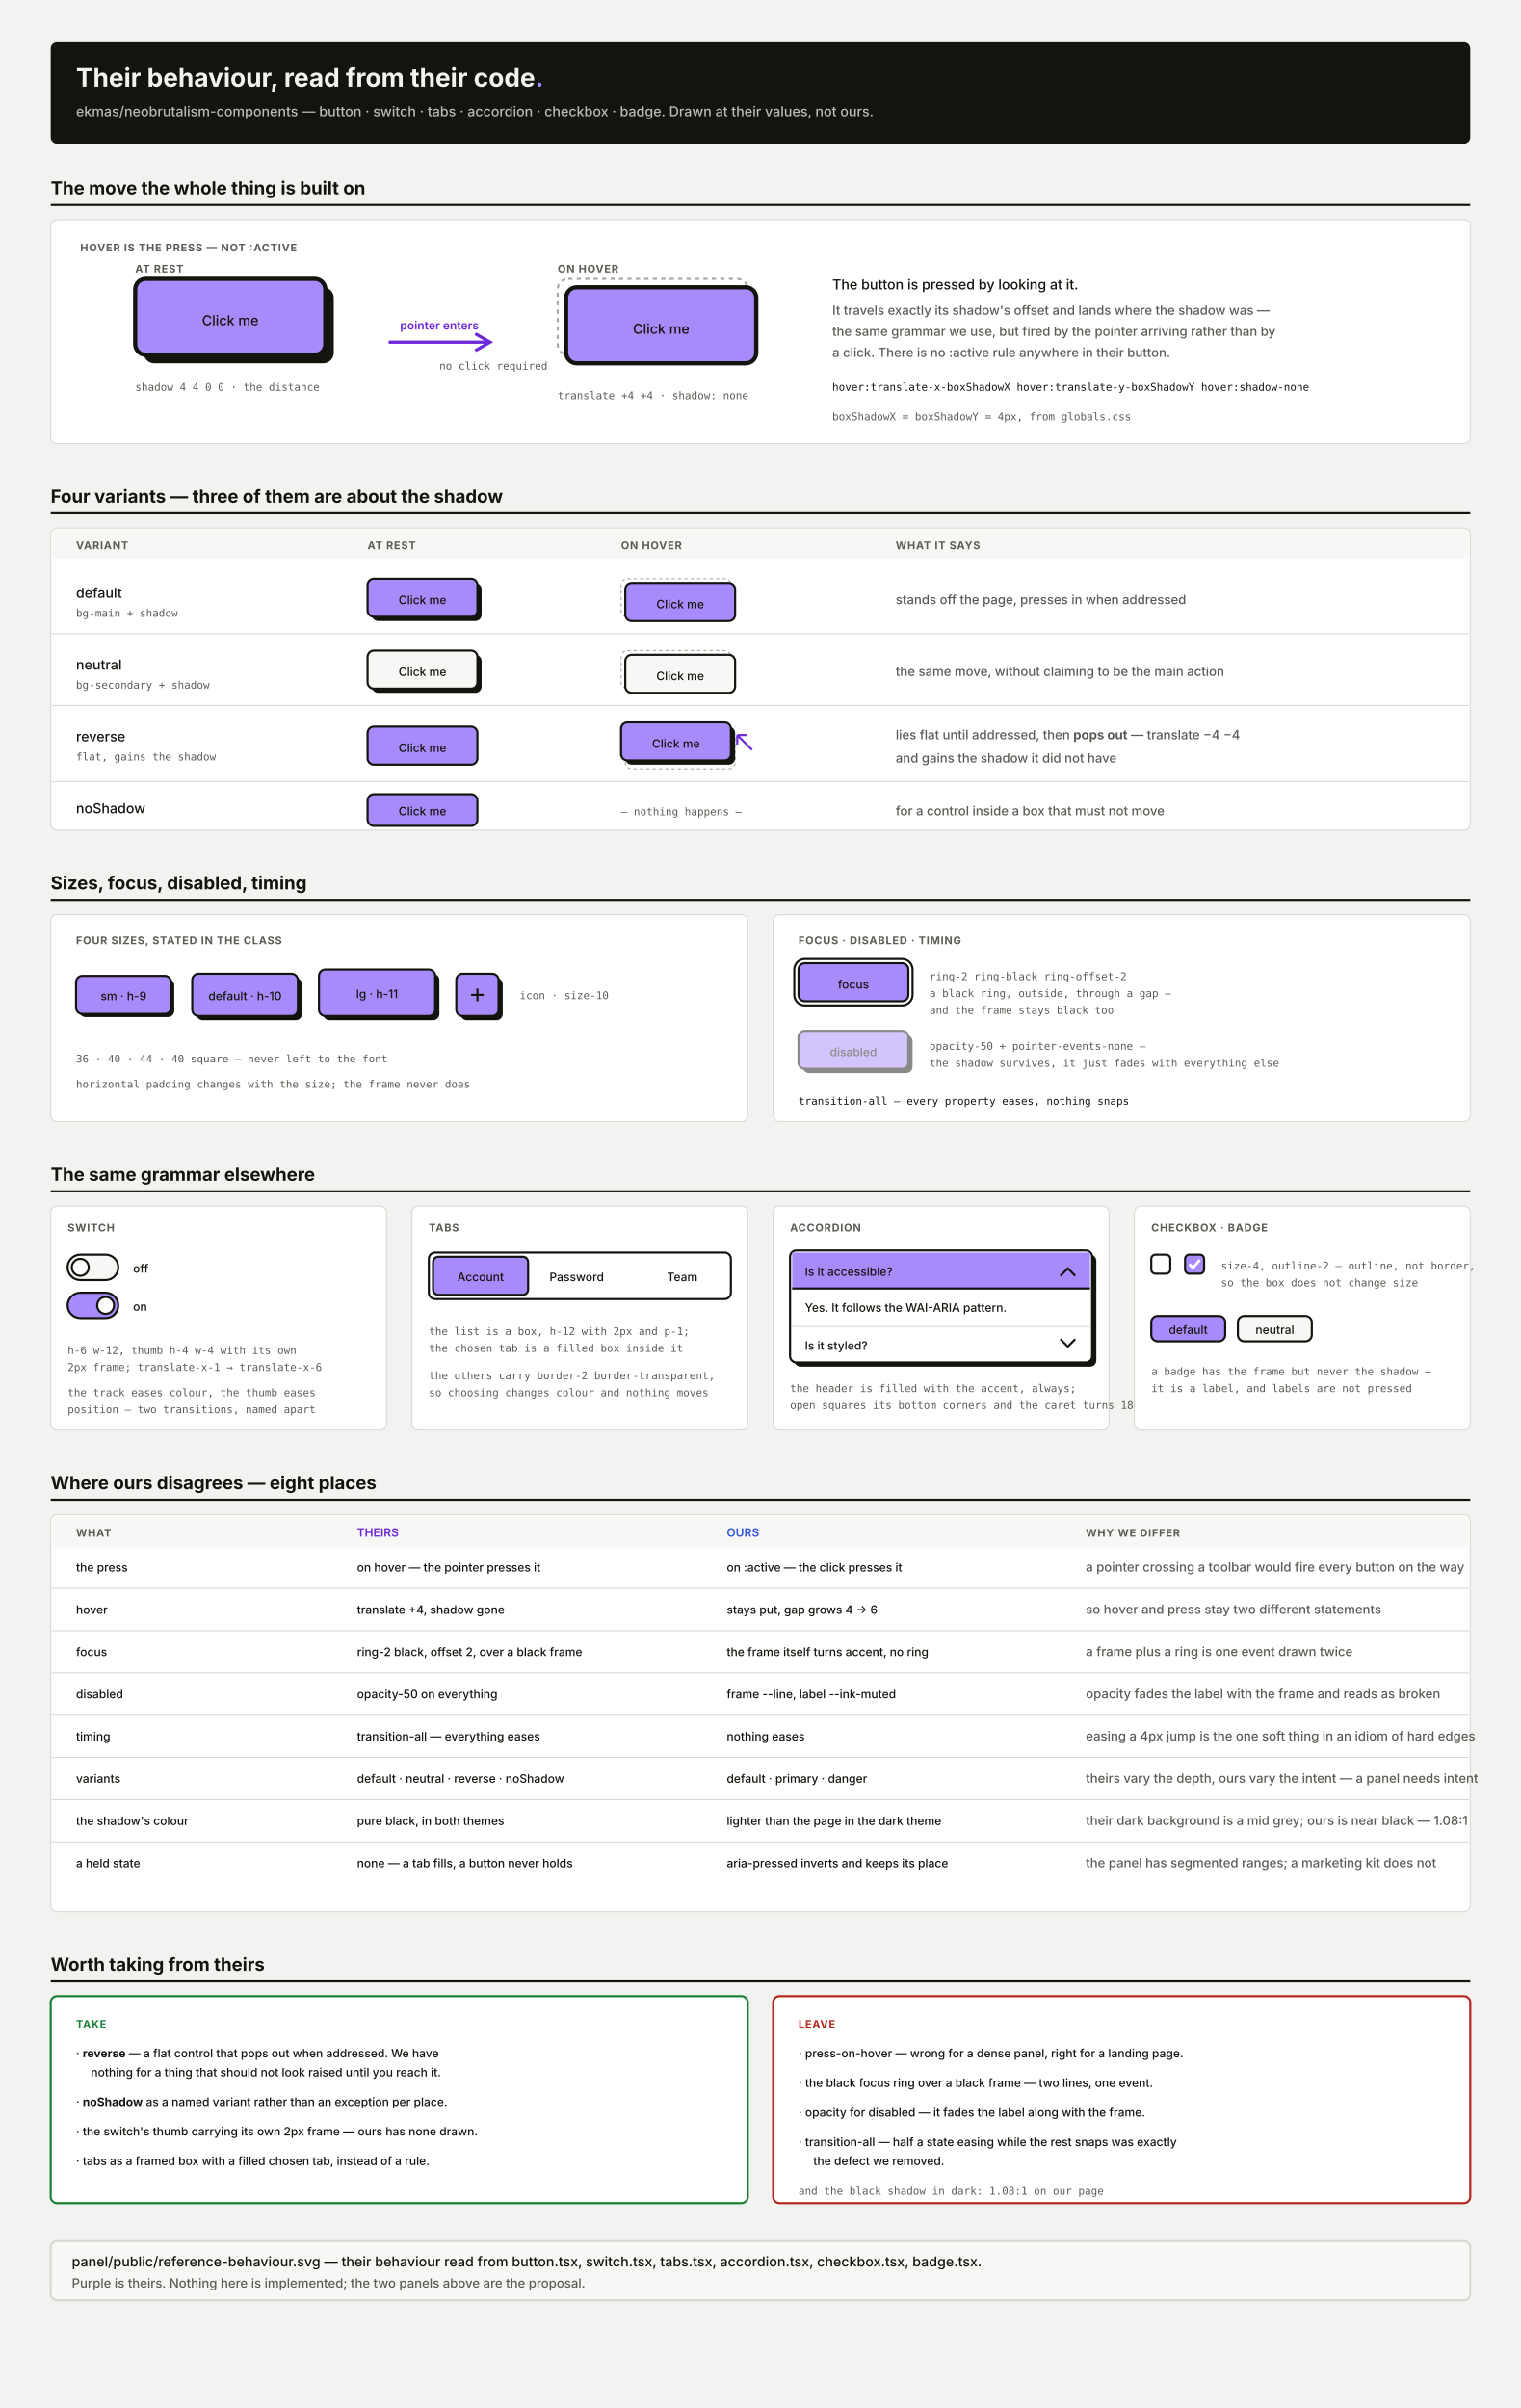
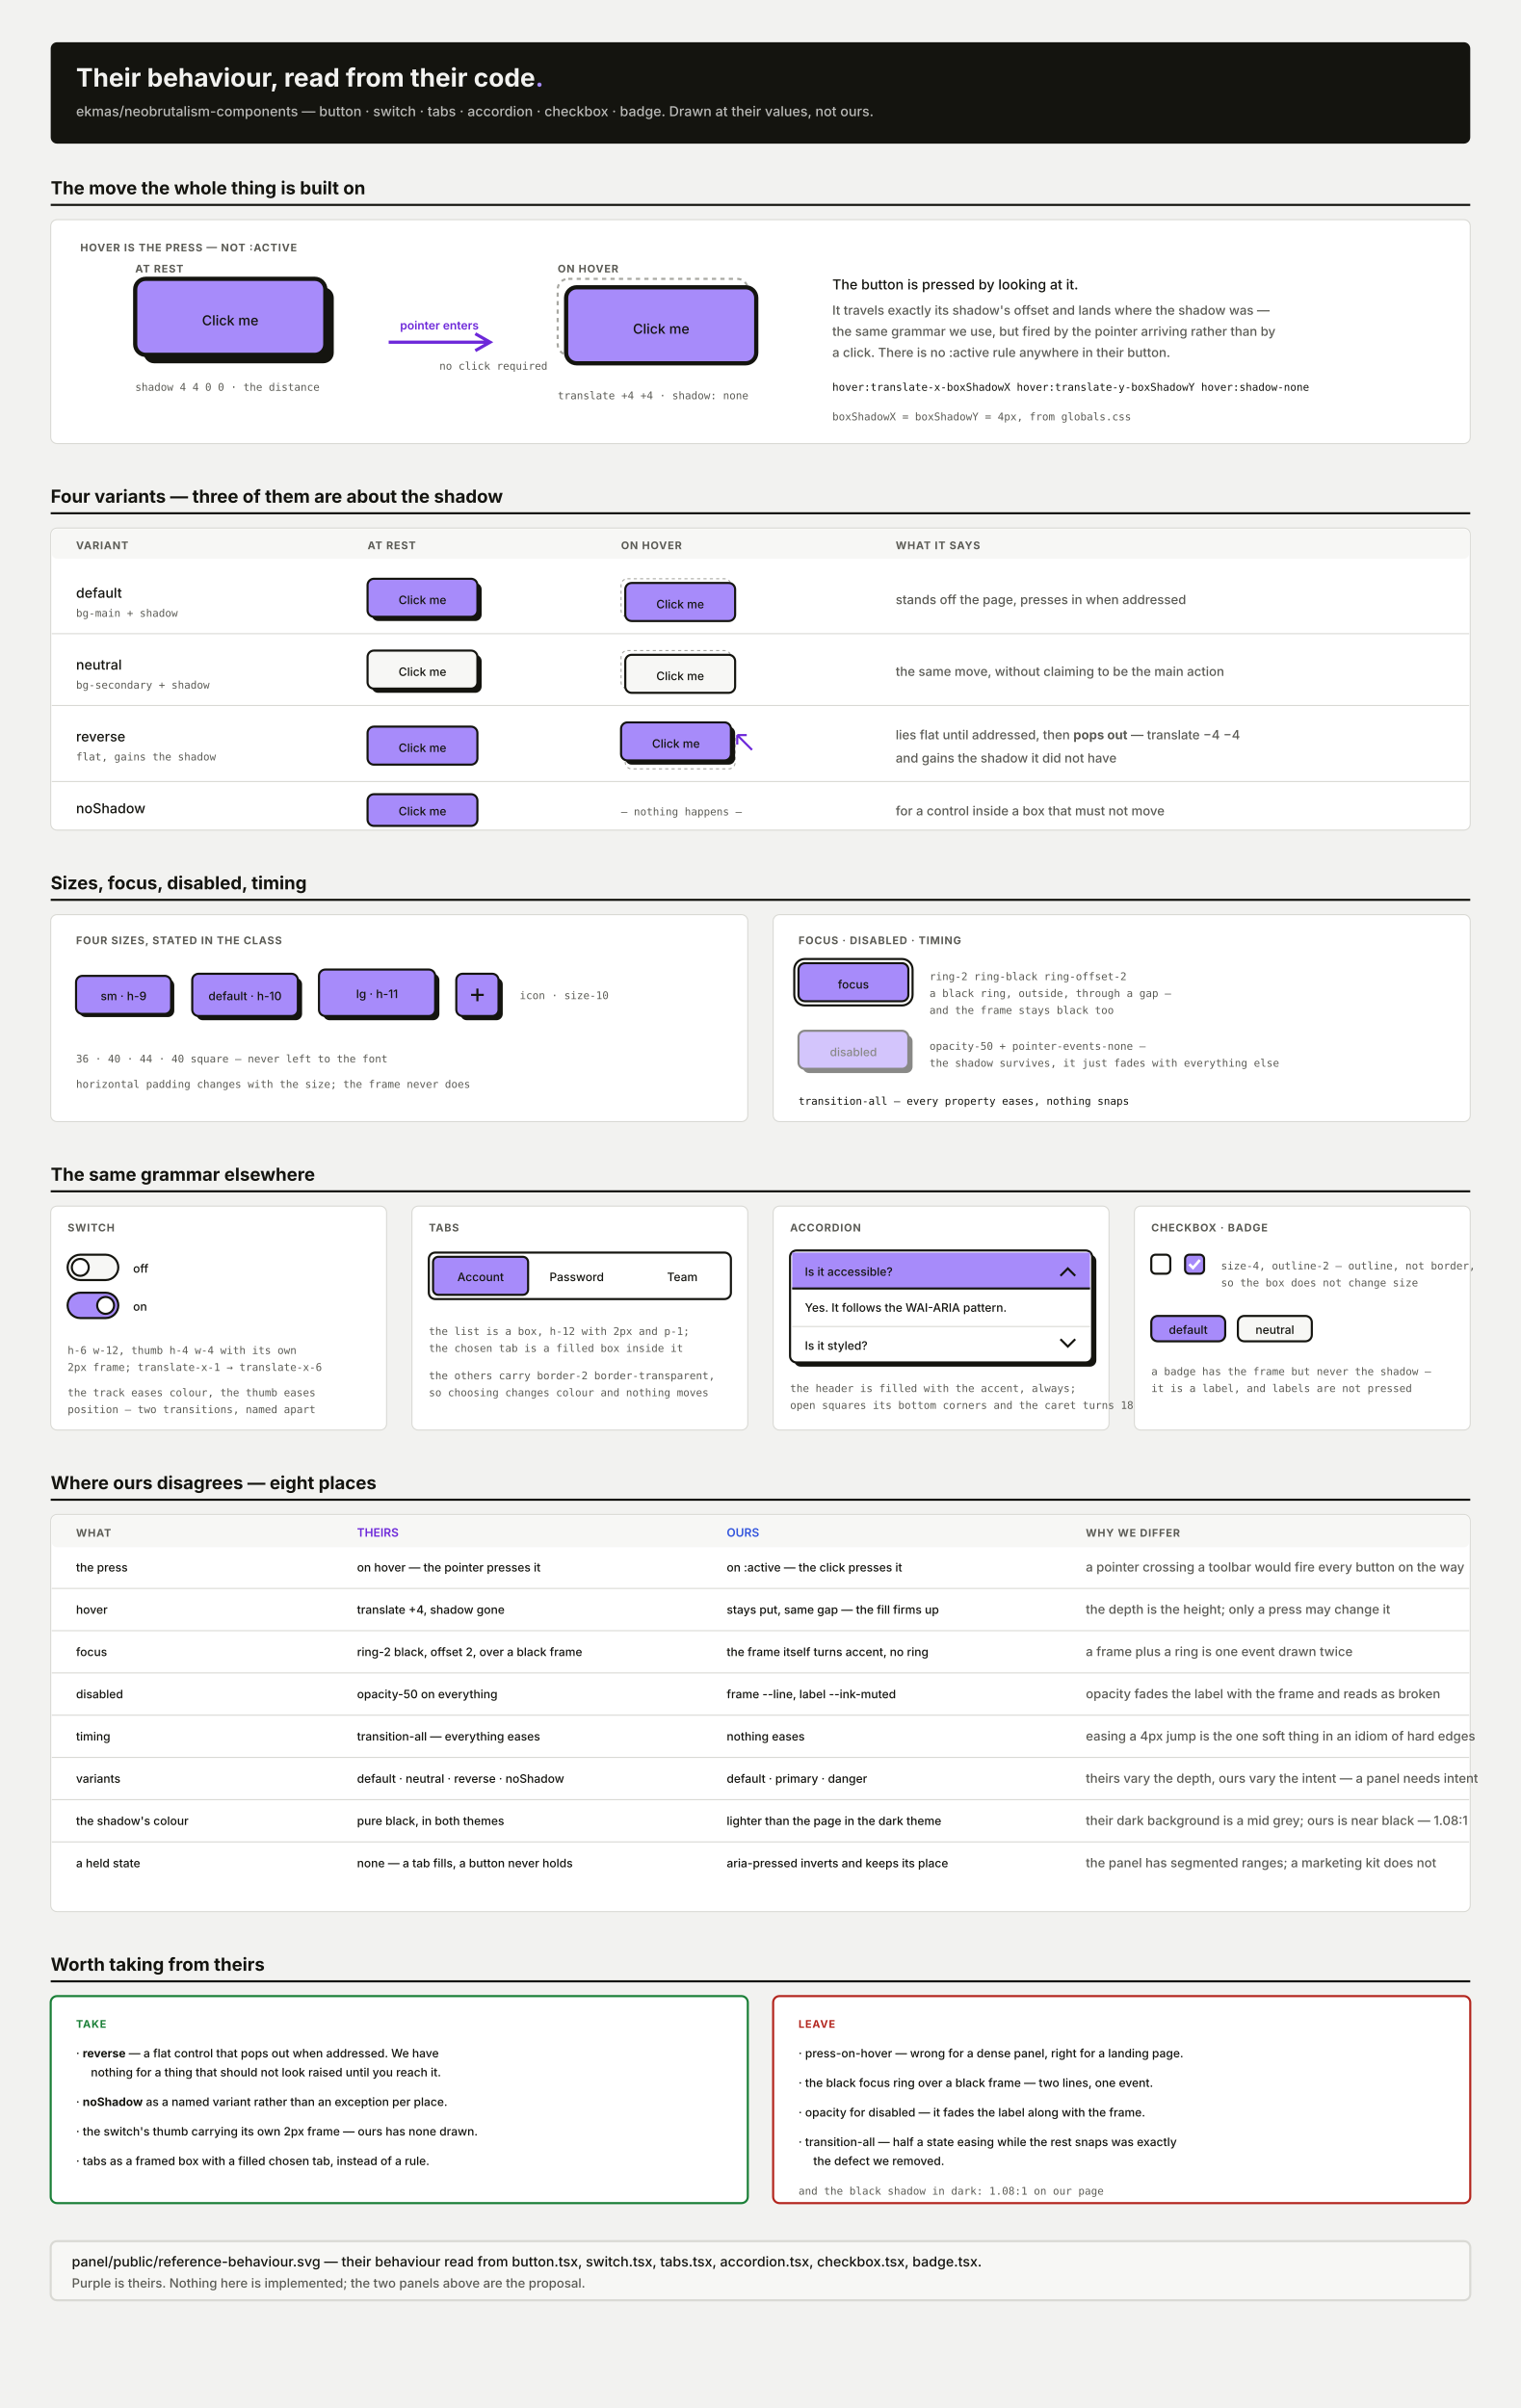
<svg xmlns="http://www.w3.org/2000/svg" width="1440" height="2280" viewBox="0 0 1440 2280" font-family="Inter, system-ui, sans-serif">
  <style>
    @font-face { font-family: "Inter"; font-weight: 400 700;
      src: url(/fonts/UcC73FwrK3iLTeHuS_nVMrMxCp50SjIa1ZL7.woff2) format("woff2"); }
    @font-face { font-family: "Unbounded"; font-weight: 700;
      src: url(/fonts/Yq6W-LOTXCb04q32xlpwu8Zf.woff2) format("woff2"); }
    .display { font-family: "Unbounded", "Inter", sans-serif; font-weight: 700; fill: #14140f; }
    .body  { font-size: 13px; font-weight: 500; fill: #14140f; }
    .small { font-size: 11px; font-weight: 500; fill: #14140f; }
    .muted { font-size: 12px; font-weight: 500; fill: #5b5b55; }
    .micro { font-size: 10px; font-weight: 700; fill: #5b5b55; letter-spacing: 0.7px; }
    .mono  { font-family: ui-monospace, Menlo, monospace; font-size: 10px; fill: #5b5b55; }
    .monoink { font-family: ui-monospace, Menlo, monospace; font-size: 10px; fill: #14140f; }
    .theirs { font-size: 11px; font-weight: 600; fill: #6d28d9; }
    .ours   { font-size: 11px; font-weight: 600; fill: #3355dd; }
  </style>
  <rect width="1440" height="2280" fill="#f2f2f0" />
  <g transform="translate(48,40)">
    <rect x="0" y="0" width="1344" height="96" rx="6" fill="#14140f" />
    <text x="24" y="42" class="display" font-size="24" style="fill:#f2f2f0">Their behaviour, read from their code<tspan fill="#a78bfa">.</tspan>
    </text>
    <text x="24" y="70" class="body" style="fill:#f2f2f0;opacity:0.75">
      ekmas/neobrutalism-components — button · switch · tabs · accordion · checkbox · badge. Drawn at their values, not ours.
    </text>
  </g>
  <g transform="translate(48,168)">
    <text x="0" y="16" class="display" font-size="17">The move the whole thing is built on</text>
    <line x1="0" y1="26" x2="1344" y2="26" stroke="#14140f" stroke-width="2" />
  </g>
  <g transform="translate(48,208)">
    <rect x="0" y="0" width="1344" height="212" rx="6" fill="#ffffff" stroke="#d9d9d4" stroke-width="1" />
    <text x="28" y="30" class="micro">HOVER IS THE PRESS — NOT :ACTIVE</text>
    <g transform="translate(80,56)">
      <text x="0" y="-6" class="micro">AT REST</text>
      <rect x="8" y="8" width="180" height="72" rx="10" fill="#14140f" />
      <rect x="0" y="0" width="180" height="72" rx="10" fill="#a78bfa" stroke="#14140f" stroke-width="4" />
      <text x="90" y="44" class="body" font-size="18" text-anchor="middle">Click me</text>
      <text x="0" y="106" class="mono">shadow 4 4 0 0 · the distance</text>
    </g>
    <g transform="translate(320,96)">
      <path d="M0 20 h96 m-14 -8 l14 8 l-14 8" fill="none" stroke="#6d28d9" stroke-width="3" />
      <text x="48" y="8" class="theirs" text-anchor="middle">pointer enters</text>
      <text x="48" y="46" class="mono">no click required</text>
    </g>
    <g transform="translate(480,56)">
      <text x="0" y="-6" class="micro">ON HOVER</text>
      <rect x="0" y="0" width="180" height="72" rx="10" fill="none" stroke="#a8a8a2" stroke-width="2" stroke-dasharray="4 4" />
      <g transform="translate(8,8)">
        <rect x="0" y="0" width="180" height="72" rx="10" fill="#a78bfa" stroke="#14140f" stroke-width="4" />
        <text x="90" y="44" class="body" font-size="18" text-anchor="middle">Click me</text>
      </g>
      <text x="0" y="114" class="mono">translate +4 +4 · shadow: none</text>
    </g>
    <g transform="translate(740,56)">
      <text x="0" y="10" class="body" font-weight="700">The button is pressed by looking at it.</text>
      <text x="0" y="34" class="muted">It travels exactly its shadow's offset and lands where the shadow was —</text>
      <text x="0" y="54" class="muted">the same grammar we use, but fired by the pointer arriving rather than by</text>
      <text x="0" y="74" class="muted">a click. There is no :active rule anywhere in their button.</text>
      <text x="0" y="106" class="monoink">hover:translate-x-boxShadowX  hover:translate-y-boxShadowY  hover:shadow-none</text>
      <text x="0" y="134" class="mono">boxShadowX = boxShadowY = 4px, from globals.css</text>
    </g>
  </g>
  <g transform="translate(48,460)">
    <text x="0" y="16" class="display" font-size="17">Four variants — three of them are about the shadow</text>
    <line x1="0" y1="26" x2="1344" y2="26" stroke="#14140f" stroke-width="2" />
  </g>
  <g transform="translate(48,500)">
    <rect x="0" y="0" width="1344" height="286" rx="6" fill="#ffffff" stroke="#d9d9d4" stroke-width="1" />
    <rect x="1" y="1" width="1342" height="28" rx="5" fill="#f7f7f5" />
    <text x="24" y="20" class="micro">VARIANT</text>
    <text x="300" y="20" class="micro">AT REST</text>
    <text x="540" y="20" class="micro">ON HOVER</text>
    <text x="800" y="20" class="micro">WHAT IT SAYS</text>
    <text x="24" y="66" class="body" font-weight="700">default</text>
    <text x="24" y="84" class="mono">bg-main + shadow</text>
    <g transform="translate(300,48)">
      <rect x="4" y="4" width="104" height="36" rx="6" fill="#14140f" />
      <rect x="0" y="0" width="104" height="36" rx="6" fill="#a78bfa" stroke="#14140f" stroke-width="2" />
      <text x="52" y="24" class="small" text-anchor="middle">Click me</text>
    </g>
    <g transform="translate(540,48)">
      <rect x="0" y="0" width="104" height="36" rx="6" fill="none" stroke="#a8a8a2" stroke-width="1" stroke-dasharray="3 3" />
      <g transform="translate(4,4)">
        <rect x="0" y="0" width="104" height="36" rx="6" fill="#a78bfa" stroke="#14140f" stroke-width="2" />
        <text x="52" y="24" class="small" text-anchor="middle">Click me</text>
      </g>
    </g>
    <text x="800" y="72" class="muted">stands off the page, presses in when addressed</text>
    <line x1="1" y1="100" x2="1343" y2="100" stroke="#d9d9d4" stroke-width="1" />
    <text x="24" y="134" class="body" font-weight="700">neutral</text>
    <text x="24" y="152" class="mono">bg-secondary + shadow</text>
    <g transform="translate(300,116)">
      <rect x="4" y="4" width="104" height="36" rx="6" fill="#14140f" />
      <rect x="0" y="0" width="104" height="36" rx="6" fill="#f7f7f5" stroke="#14140f" stroke-width="2" />
      <text x="52" y="24" class="small" text-anchor="middle">Click me</text>
    </g>
    <g transform="translate(540,116)">
      <rect x="0" y="0" width="104" height="36" rx="6" fill="none" stroke="#a8a8a2" stroke-width="1" stroke-dasharray="3 3" />
      <g transform="translate(4,4)">
        <rect x="0" y="0" width="104" height="36" rx="6" fill="#f7f7f5" stroke="#14140f" stroke-width="2" />
        <text x="52" y="24" class="small" text-anchor="middle">Click me</text>
      </g>
    </g>
    <text x="800" y="140" class="muted">the same move, without claiming to be the main action</text>
    <line x1="1" y1="168" x2="1343" y2="168" stroke="#d9d9d4" stroke-width="1" />
    <text x="24" y="202" class="body" font-weight="700">reverse</text>
    <text x="24" y="220" class="mono">flat, gains the shadow</text>
    <g transform="translate(300,188)">
      <rect x="0" y="0" width="104" height="36" rx="6" fill="#a78bfa" stroke="#14140f" stroke-width="2" />
      <text x="52" y="24" class="small" text-anchor="middle">Click me</text>
    </g>
    <g transform="translate(540,184)">
      <rect x="4" y="8" width="104" height="36" rx="6" fill="none" stroke="#a8a8a2" stroke-width="1" stroke-dasharray="3 3" />
      <rect x="4" y="4" width="104" height="36" rx="6" fill="#14140f" />
      <rect x="0" y="0" width="104" height="36" rx="6" fill="#a78bfa" stroke="#14140f" stroke-width="2" />
      <text x="52" y="24" class="small" text-anchor="middle">Click me</text>
      <path d="M124 26 l-14 -14 m0 0 l0 9 m0 -9 l9 0" fill="none" stroke="#6d28d9" stroke-width="2" />
    </g>
    <text x="800" y="200" class="muted">lies flat until addressed, then <tspan font-weight="700">pops out</tspan> — translate −4 −4</text>
    <text x="800" y="222" class="muted">and gains the shadow it did not have</text>
    <line x1="1" y1="240" x2="1343" y2="240" stroke="#d9d9d4" stroke-width="1" />
    <text x="24" y="270" class="body" font-weight="700">noShadow</text>
    <g transform="translate(300,252)">
      <rect x="0" y="0" width="104" height="30" rx="6" fill="#a78bfa" stroke="#14140f" stroke-width="2" />
      <text x="52" y="20" class="small" text-anchor="middle">Click me</text>
    </g>
    <text x="540" y="272" class="mono">— nothing happens —</text>
    <text x="800" y="272" class="muted">for a control inside a box that must not move</text>
  </g>
  <g transform="translate(48,826)">
    <text x="0" y="16" class="display" font-size="17">Sizes, focus, disabled, timing</text>
    <line x1="0" y1="26" x2="1344" y2="26" stroke="#14140f" stroke-width="2" />
  </g>
  <g transform="translate(48,866)">
    <rect x="0" y="0" width="660" height="196" rx="6" fill="#ffffff" stroke="#d9d9d4" stroke-width="1" />
    <text x="24" y="28" class="micro">FOUR SIZES, STATED IN THE CLASS</text>
    <g transform="translate(24,50)">
      <g transform="translate(0,8)">
        <rect x="3" y="3" width="90" height="36" rx="6" fill="#14140f" />
        <rect x="0" y="0" width="90" height="36" rx="6" fill="#a78bfa" stroke="#14140f" stroke-width="2" />
        <text x="45" y="23" class="small" text-anchor="middle">sm · h-9</text>
      </g>
      <g transform="translate(110,6)">
        <rect x="4" y="4" width="100" height="40" rx="6" fill="#14140f" />
        <rect x="0" y="0" width="100" height="40" rx="6" fill="#a78bfa" stroke="#14140f" stroke-width="2" />
        <text x="50" y="25" class="small" text-anchor="middle">default · h-10</text>
      </g>
      <g transform="translate(230,2)">
        <rect x="4" y="4" width="110" height="44" rx="6" fill="#14140f" />
        <rect x="0" y="0" width="110" height="44" rx="6" fill="#a78bfa" stroke="#14140f" stroke-width="2" />
        <text x="55" y="27" class="small" text-anchor="middle">lg · h-11</text>
      </g>
      <g transform="translate(360,6)">
        <rect x="4" y="4" width="40" height="40" rx="6" fill="#14140f" />
        <rect x="0" y="0" width="40" height="40" rx="6" fill="#a78bfa" stroke="#14140f" stroke-width="2" />
        <path d="M14 20 h12 M20 14 v12" stroke="#14140f" stroke-width="2" />
      </g>
      <text x="420" y="30" class="mono">icon · size-10</text>
    </g>
    <text x="24" y="140" class="mono">36 · 40 · 44 · 40 square — never left to the font</text>
    <text x="24" y="164" class="mono">horizontal padding changes with the size; the frame never does</text>
  </g>
  <g transform="translate(732,866)">
    <rect x="0" y="0" width="660" height="196" rx="6" fill="#ffffff" stroke="#d9d9d4" stroke-width="1" />
    <text x="24" y="28" class="micro">FOCUS · DISABLED · TIMING</text>
    <g transform="translate(24,46)">
      <rect x="-4" y="-4" width="112" height="44" rx="10" fill="none" stroke="#14140f" stroke-width="2" />
      <rect x="0" y="0" width="104" height="36" rx="6" fill="#a78bfa" stroke="#14140f" stroke-width="2" />
      <text x="52" y="24" class="small" text-anchor="middle">focus</text>
      <text x="124" y="16" class="mono">ring-2 ring-black ring-offset-2</text>
      <text x="124" y="32" class="mono">a black ring, outside, through a gap —</text>
      <text x="124" y="48" class="mono">and the frame stays black too</text>
    </g>
    <g transform="translate(24,110)" opacity="0.5">
      <rect x="4" y="4" width="104" height="36" rx="6" fill="#14140f" />
      <rect x="0" y="0" width="104" height="36" rx="6" fill="#a78bfa" stroke="#14140f" stroke-width="2" />
      <text x="52" y="24" class="small" text-anchor="middle">disabled</text>
    </g>
    <text x="148" y="128" class="mono">opacity-50 + pointer-events-none —</text>
    <text x="148" y="144" class="mono">the shadow survives, it just fades with everything else</text>
    <text x="24" y="180" class="monoink">transition-all — every property eases, nothing snaps</text>
  </g>
  <g transform="translate(48,1102)">
    <text x="0" y="16" class="display" font-size="17">The same grammar elsewhere</text>
    <line x1="0" y1="26" x2="1344" y2="26" stroke="#14140f" stroke-width="2" />
  </g>
  <g transform="translate(48,1142)">
    <rect x="0" y="0" width="318" height="212" rx="6" fill="#ffffff" stroke="#d9d9d4" stroke-width="1" />
    <text x="16" y="24" class="micro">SWITCH</text>
    <g transform="translate(16,46)">
      <rect x="0" y="0" width="48" height="24" rx="12" fill="#f7f7f5" stroke="#14140f" stroke-width="2" />
      <circle cx="12" cy="12" r="8" fill="#ffffff" stroke="#14140f" stroke-width="2" />
      <text x="62" y="17" class="small">off</text>
      <g transform="translate(0,36)">
        <rect x="0" y="0" width="48" height="24" rx="12" fill="#a78bfa" stroke="#14140f" stroke-width="2" />
        <circle cx="36" cy="12" r="8" fill="#ffffff" stroke="#14140f" stroke-width="2" />
        <text x="62" y="17" class="small">on</text>
      </g>
    </g>
    <text x="16" y="140" class="mono">h-6 w-12, thumb h-4 w-4 with its own</text>
    <text x="16" y="156" class="mono">2px frame; translate-x-1 → translate-x-6</text>
    <text x="16" y="180" class="mono">the track eases colour, the thumb eases</text>
    <text x="16" y="196" class="mono">position — two transitions, named apart</text>
  </g>
  <g transform="translate(390,1142)">
    <rect x="0" y="0" width="318" height="212" rx="6" fill="#ffffff" stroke="#d9d9d4" stroke-width="1" />
    <text x="16" y="24" class="micro">TABS</text>
    <g transform="translate(16,44)">
      <rect x="0" y="0" width="286" height="44" rx="6" fill="#ffffff" stroke="#14140f" stroke-width="2" />
      <rect x="4" y="4" width="90" height="36" rx="5" fill="#a78bfa" stroke="#14140f" stroke-width="2" />
      <text x="49" y="27" class="small" text-anchor="middle">Account</text>
      <text x="140" y="27" class="small" text-anchor="middle">Password</text>
      <text x="240" y="27" class="small" text-anchor="middle">Team</text>
    </g>
    <text x="16" y="122" class="mono">the list is a box, h-12 with 2px and p-1;</text>
    <text x="16" y="138" class="mono">the chosen tab is a filled box inside it</text>
    <text x="16" y="164" class="mono">the others carry border-2 border-transparent,</text>
    <text x="16" y="180" class="mono">so choosing changes colour and nothing moves</text>
  </g>
  <g transform="translate(732,1142)">
    <rect x="0" y="0" width="318" height="212" rx="6" fill="#ffffff" stroke="#d9d9d4" stroke-width="1" />
    <text x="16" y="24" class="micro">ACCORDION</text>
    <g transform="translate(16,42)">
      <rect x="4" y="4" width="286" height="106" rx="6" fill="#14140f" />
      <rect x="0" y="0" width="286" height="106" rx="6" fill="#ffffff" stroke="#14140f" stroke-width="2" />
      <rect x="2" y="2" width="282" height="34" fill="#a78bfa" />
      <line x1="2" y1="36" x2="284" y2="36" stroke="#14140f" stroke-width="2" />
      <text x="14" y="24" class="small" font-weight="700">Is it accessible?</text>
      <path d="M256 16 l7 7 l7 -7" fill="none" stroke="#14140f" stroke-width="2" transform="rotate(180 263 20)" />
      <text x="14" y="58" class="small">Yes. It follows the WAI-ARIA pattern.</text>
      <line x1="2" y1="72" x2="284" y2="72" stroke="#d9d9d4" stroke-width="1" />
      <text x="14" y="94" class="small">Is it styled?</text>
      <path d="M256 84 l7 7 l7 -7" fill="none" stroke="#14140f" stroke-width="2" />
    </g>
    <text x="16" y="176" class="mono">the header is filled with the accent, always;</text>
    <text x="16" y="192" class="mono">open squares its bottom corners and the caret turns 180°</text>
  </g>
  <g transform="translate(1074,1142)">
    <rect x="0" y="0" width="318" height="212" rx="6" fill="#ffffff" stroke="#d9d9d4" stroke-width="1" />
    <text x="16" y="24" class="micro">CHECKBOX · BADGE</text>
    <g transform="translate(16,46)">
      <rect x="0" y="0" width="18" height="18" rx="4" fill="#ffffff" stroke="#14140f" stroke-width="2" />
      <g transform="translate(32,0)">
        <rect x="0" y="0" width="18" height="18" rx="4" fill="#a78bfa" stroke="#14140f" stroke-width="2" />
        <path d="M4 9 l3.5 3.5 l6.5 -7.5" fill="none" stroke="#ffffff" stroke-width="2.5" />
      </g>
      <text x="66" y="14" class="mono">size-4, outline-2 — outline, not border,</text>
      <text x="66" y="30" class="mono">so the box does not change size</text>
    </g>
    <g transform="translate(16,104)">
      <rect x="0" y="0" width="70" height="24" rx="6" fill="#a78bfa" stroke="#14140f" stroke-width="2" />
      <text x="35" y="17" class="small" text-anchor="middle">default</text>
      <rect x="82" y="0" width="70" height="24" rx="6" fill="#f7f7f5" stroke="#14140f" stroke-width="2" />
      <text x="117" y="17" class="small" text-anchor="middle">neutral</text>
    </g>
    <text x="16" y="160" class="mono">a badge has the frame but never the shadow —</text>
    <text x="16" y="176" class="mono">it is a label, and labels are not pressed</text>
  </g>
  <g transform="translate(48,1394)">
    <text x="0" y="16" class="display" font-size="17">Where ours disagrees — eight places</text>
    <line x1="0" y1="26" x2="1344" y2="26" stroke="#14140f" stroke-width="2" />
  </g>
  <g transform="translate(48,1434)">
    <rect x="0" y="0" width="1344" height="376" rx="6" fill="#ffffff" stroke="#d9d9d4" stroke-width="1" />
    <rect x="1" y="1" width="1342" height="30" rx="5" fill="#f7f7f5" />
    <text x="24" y="21" class="micro">WHAT</text>
    <text x="290" y="21" class="theirs">THEIRS</text>
    <text x="640" y="21" class="ours">OURS</text>
    <text x="980" y="21" class="micro">WHY WE DIFFER</text>
    <g class="small">
      <g transform="translate(0,54)">
        <text x="24" y="0">the press</text>
        <text x="290" y="0">on hover — the pointer presses it</text>
        <text x="640" y="0">on :active — the click presses it</text>
        <text x="980" y="0" class="muted">a pointer crossing a toolbar would fire every button on the way</text>
        <line x1="1" y1="16" x2="1343" y2="16" stroke="#d9d9d4" stroke-width="1" />
      </g>
      <g transform="translate(0,94)">
        <text x="24" y="0">hover</text>
        <text x="290" y="0">translate +4, shadow gone</text>
-         <text x="640" y="0">stays put, gap grows 4 → 6</text>
-         <text x="980" y="0" class="muted">so hover and press stay two different statements</text>
+         <text x="640" y="0">stays put, same gap — the fill firms up</text>
+         <text x="980" y="0" class="muted">the depth is the height; only a press may change it</text>
        <line x1="1" y1="16" x2="1343" y2="16" stroke="#d9d9d4" stroke-width="1" />
      </g>
      <g transform="translate(0,134)">
        <text x="24" y="0">focus</text>
        <text x="290" y="0">ring-2 black, offset 2, over a black frame</text>
        <text x="640" y="0">the frame itself turns accent, no ring</text>
        <text x="980" y="0" class="muted">a frame plus a ring is one event drawn twice</text>
        <line x1="1" y1="16" x2="1343" y2="16" stroke="#d9d9d4" stroke-width="1" />
      </g>
      <g transform="translate(0,174)">
        <text x="24" y="0">disabled</text>
        <text x="290" y="0">opacity-50 on everything</text>
        <text x="640" y="0">frame --line, label --ink-muted</text>
        <text x="980" y="0" class="muted">opacity fades the label with the frame and reads as broken</text>
        <line x1="1" y1="16" x2="1343" y2="16" stroke="#d9d9d4" stroke-width="1" />
      </g>
      <g transform="translate(0,214)">
        <text x="24" y="0">timing</text>
        <text x="290" y="0">transition-all — everything eases</text>
        <text x="640" y="0">nothing eases</text>
        <text x="980" y="0" class="muted">easing a 4px jump is the one soft thing in an idiom of hard edges</text>
        <line x1="1" y1="16" x2="1343" y2="16" stroke="#d9d9d4" stroke-width="1" />
      </g>
      <g transform="translate(0,254)">
        <text x="24" y="0">variants</text>
        <text x="290" y="0">default · neutral · reverse · noShadow</text>
        <text x="640" y="0">default · primary · danger</text>
        <text x="980" y="0" class="muted">theirs vary the depth, ours vary the intent — a panel needs intent</text>
        <line x1="1" y1="16" x2="1343" y2="16" stroke="#d9d9d4" stroke-width="1" />
      </g>
      <g transform="translate(0,294)">
        <text x="24" y="0">the shadow's colour</text>
        <text x="290" y="0">pure black, in both themes</text>
        <text x="640" y="0">lighter than the page in the dark theme</text>
        <text x="980" y="0" class="muted">their dark background is a mid grey; ours is near black — 1.08:1</text>
        <line x1="1" y1="16" x2="1343" y2="16" stroke="#d9d9d4" stroke-width="1" />
      </g>
      <g transform="translate(0,334)">
        <text x="24" y="0">a held state</text>
        <text x="290" y="0">none — a tab fills, a button never holds</text>
        <text x="640" y="0">aria-pressed inverts and keeps its place</text>
        <text x="980" y="0" class="muted">the panel has segmented ranges; a marketing kit does not</text>
      </g>
    </g>
  </g>
  <g transform="translate(48,1850)">
    <text x="0" y="16" class="display" font-size="17">Worth taking from theirs</text>
    <line x1="0" y1="26" x2="1344" y2="26" stroke="#14140f" stroke-width="2" />
  </g>
  <g transform="translate(48,1890)">
    <rect x="0" y="0" width="660" height="196" rx="6" fill="#ffffff" stroke="#1a7f37" stroke-width="2" />
    <text x="24" y="30" class="micro" style="fill:#1a7f37">TAKE</text>
    <g class="small">
      <text x="24" y="58">· <tspan font-weight="700">reverse</tspan> — a flat control that pops out when addressed. We have</text>
      <text x="38" y="76">nothing for a thing that should not look raised until you reach it.</text>
      <text x="24" y="104">· <tspan font-weight="700">noShadow</tspan> as a named variant rather than an exception per place.</text>
      <text x="24" y="132">· the switch's thumb carrying its own 2px frame — ours has none drawn.</text>
      <text x="24" y="160">· tabs as a framed box with a filled chosen tab, instead of a rule.</text>
    </g>
  </g>
  <g transform="translate(732,1890)">
    <rect x="0" y="0" width="660" height="196" rx="6" fill="#ffffff" stroke="#b3261e" stroke-width="2" />
    <text x="24" y="30" class="micro" style="fill:#b3261e">LEAVE</text>
    <g class="small">
      <text x="24" y="58">· press-on-hover — wrong for a dense panel, right for a landing page.</text>
      <text x="24" y="86">· the black focus ring over a black frame — two lines, one event.</text>
      <text x="24" y="114">· opacity for disabled — it fades the label along with the frame.</text>
      <text x="24" y="142">· transition-all — half a state easing while the rest snaps was exactly</text>
      <text x="38" y="160">the defect we removed.</text>
      <text x="24" y="188" class="mono">and the black shadow in dark: 1.08:1 on our page</text>
    </g>
  </g>
  <g transform="translate(48,2122)">
    <rect x="0" y="0" width="1344" height="56" rx="6" fill="#f7f7f5" stroke="#d9d9d4" stroke-width="2" />
    <text x="20" y="24" class="body">
      panel/public/reference-behaviour.svg — their behaviour read from button.tsx, switch.tsx, tabs.tsx, accordion.tsx, checkbox.tsx, badge.tsx.
    </text>
    <text x="20" y="44" class="muted">
      Purple is theirs. Nothing here is implemented; the two panels above are the proposal.
    </text>
  </g>
</svg>
